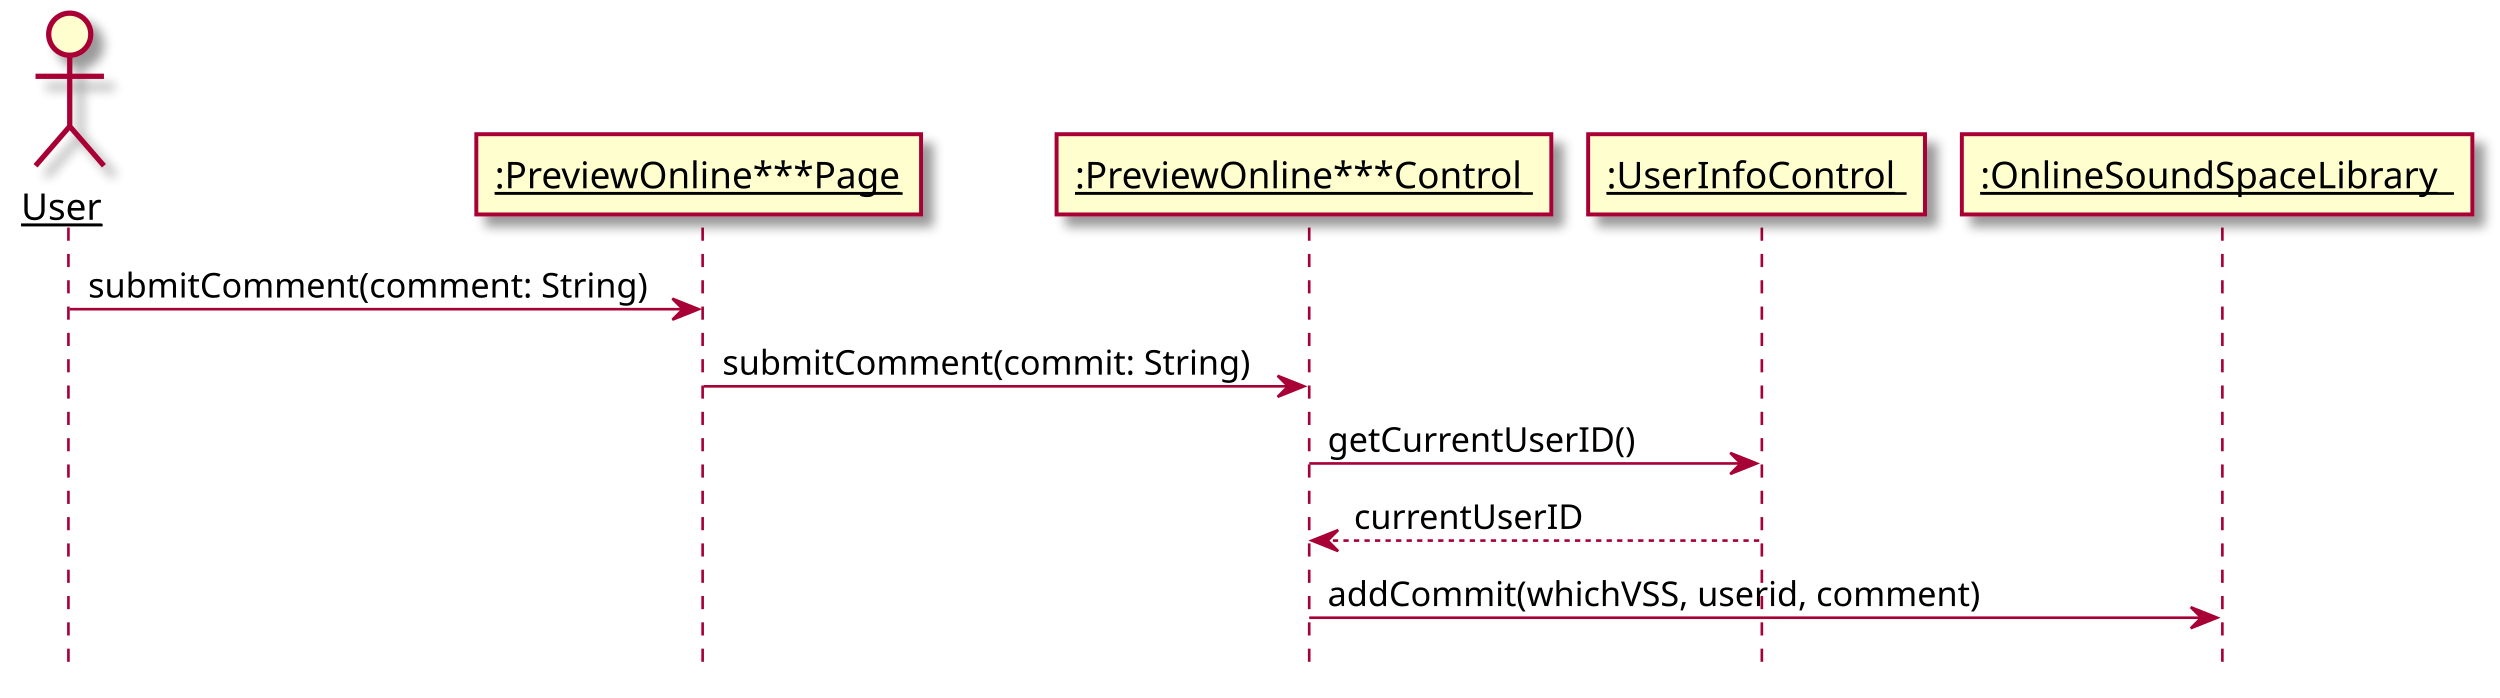
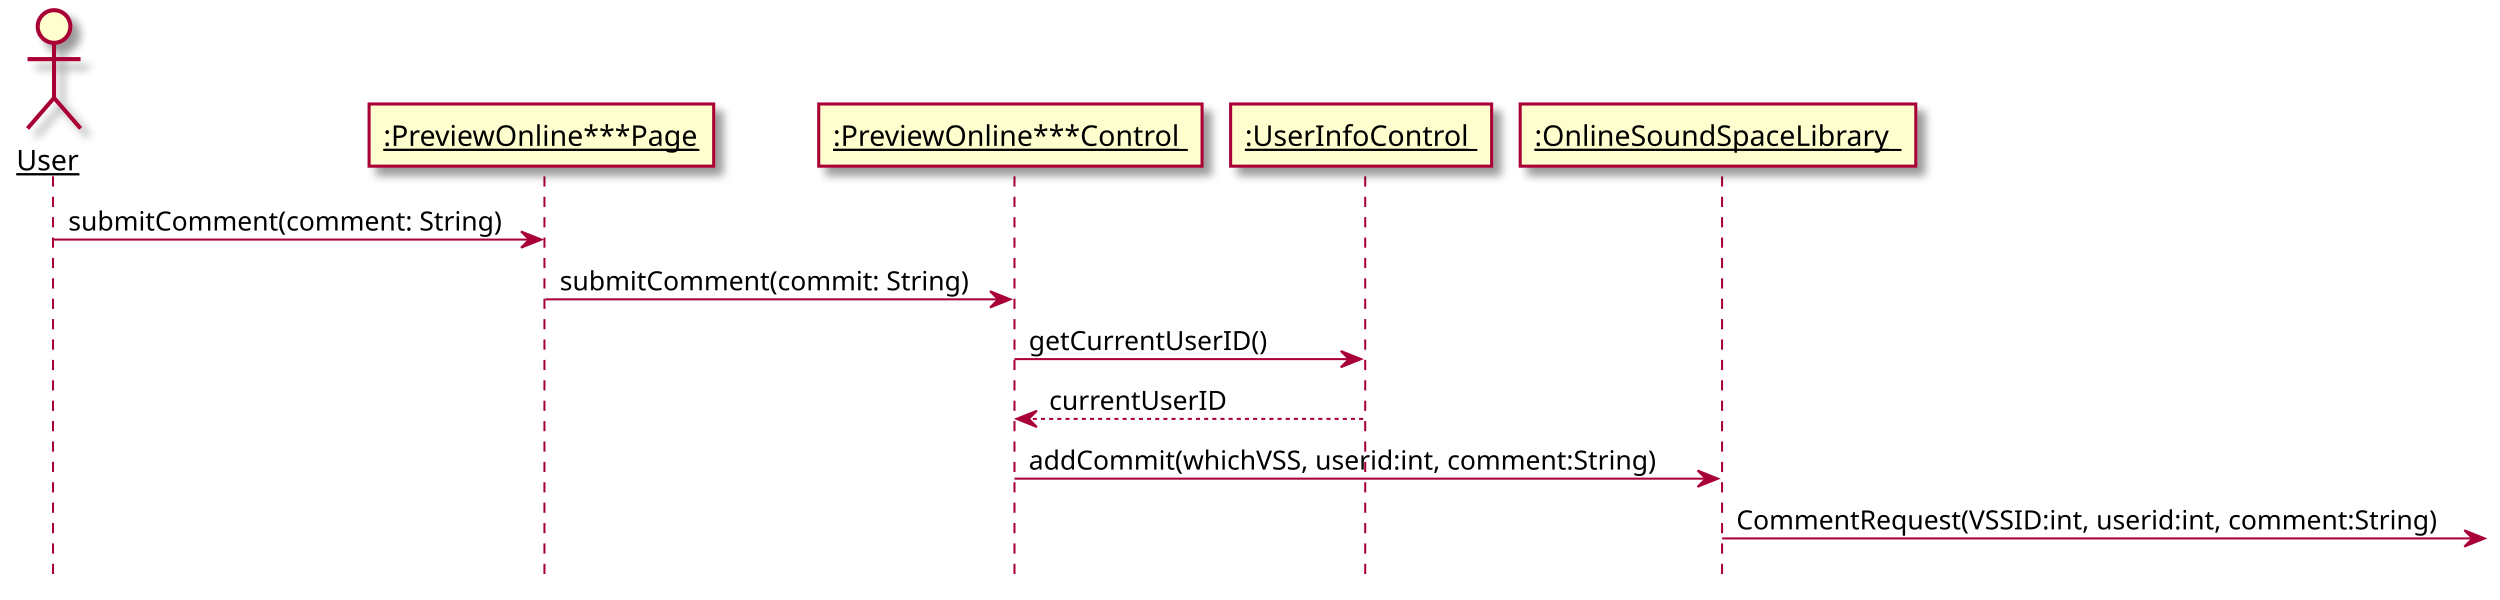
- <svg xmlns="http://www.w3.org/2000/svg" contentScriptType="application/ecmascript" contentStyleType="text/css" height="265px" preserveAspectRatio="none" style="width:950px;height:265px;" version="1.1" viewBox="0 0 950 265" width="950px" zoomAndPan="magnify">
+ <svg xmlns="http://www.w3.org/2000/svg" contentScriptType="application/ecmascript" contentStyleType="text/css" height="294px" preserveAspectRatio="none" style="width:1226px;height:294px;" version="1.1" viewBox="0 0 1226 294" width="1226px" zoomAndPan="magnify">
  <defs>
-     <filter height="300%" id="fd5cif1jrodc5" width="300%" x="-1" y="-1">
+     <filter height="300%" id="fbyw1bu84ynd8" width="300%" x="-1" y="-1">
      <feGaussianBlur result="blurOut" stdDeviation="2.0" />
      <feColorMatrix in="blurOut" result="blurOut2" type="matrix" values="0 0 0 0 0 0 0 0 0 0 0 0 0 0 0 0 0 0 .4 0" />
      <feOffset dx="4.0" dy="4.0" in="blurOut2" result="blurOut3" />
      <feBlend in="SourceGraphic" in2="blurOut3" mode="normal" />
    </filter>
  </defs>
  <g>
-     <line style="stroke: #A80036; stroke-width: 1.0; stroke-dasharray: 5.0,5.0;" x1="26" x2="26" y1="86.488" y2="253.041" />
-     <line style="stroke: #A80036; stroke-width: 1.0; stroke-dasharray: 5.0,5.0;" x1="267" x2="267" y1="86.488" y2="253.041" />
-     <line style="stroke: #A80036; stroke-width: 1.0; stroke-dasharray: 5.0,5.0;" x1="497.5" x2="497.5" y1="86.488" y2="253.041" />
-     <line style="stroke: #A80036; stroke-width: 1.0; stroke-dasharray: 5.0,5.0;" x1="669.5" x2="669.5" y1="86.488" y2="253.041" />
-     <line style="stroke: #A80036; stroke-width: 1.0; stroke-dasharray: 5.0,5.0;" x1="844.5" x2="844.5" y1="86.488" y2="253.041" />
+     <line style="stroke: #A80036; stroke-width: 1.0; stroke-dasharray: 5.0,5.0;" x1="26" x2="26" y1="86.488" y2="282.352" />
+     <line style="stroke: #A80036; stroke-width: 1.0; stroke-dasharray: 5.0,5.0;" x1="267" x2="267" y1="86.488" y2="282.352" />
+     <line style="stroke: #A80036; stroke-width: 1.0; stroke-dasharray: 5.0,5.0;" x1="497.5" x2="497.5" y1="86.488" y2="282.352" />
+     <line style="stroke: #A80036; stroke-width: 1.0; stroke-dasharray: 5.0,5.0;" x1="669.5" x2="669.5" y1="86.488" y2="282.352" />
+     <line style="stroke: #A80036; stroke-width: 1.0; stroke-dasharray: 5.0,5.0;" x1="844.5" x2="844.5" y1="86.488" y2="282.352" />
    <text fill="#000000" font-family="sans-serif" font-size="14" lengthAdjust="spacingAndGlyphs" text-decoration="underline" textLength="31" x="8" y="83.535">User</text>
    <line style="stroke: #000000; stroke-width: 1.0;" x1="8" x2="39" y1="85.535" y2="85.535" />
-     <ellipse cx="26.5" cy="13" fill="#FEFECE" filter="url(#fd5cif1jrodc5)" rx="8" ry="8" style="stroke: #A80036; stroke-width: 2.0;" />
-     <path d="M26.5,21 L26.5,48 M13.5,29 L39.5,29 M26.5,48 L13.5,63 M26.5,48 L39.5,63 " fill="none" filter="url(#fd5cif1jrodc5)" style="stroke: #A80036; stroke-width: 2.0;" />
-     <rect fill="#FEFECE" filter="url(#fd5cif1jrodc5)" height="30.488" style="stroke: #A80036; stroke-width: 1.5;" width="169" x="181" y="51" />
+     <ellipse cx="26.5" cy="13" fill="#FEFECE" filter="url(#fbyw1bu84ynd8)" rx="8" ry="8" style="stroke: #A80036; stroke-width: 2.0;" />
+     <path d="M26.5,21 L26.5,48 M13.5,29 L39.5,29 M26.5,48 L13.5,63 M26.5,48 L39.5,63 " fill="none" filter="url(#fbyw1bu84ynd8)" style="stroke: #A80036; stroke-width: 2.0;" />
+     <rect fill="#FEFECE" filter="url(#fbyw1bu84ynd8)" height="30.488" style="stroke: #A80036; stroke-width: 1.5;" width="169" x="181" y="51" />
    <text fill="#000000" font-family="sans-serif" font-size="14" lengthAdjust="spacingAndGlyphs" text-decoration="underline" textLength="155" x="188" y="71.535">:PreviewOnline***Page</text>
    <line style="stroke: #000000; stroke-width: 1.0;" x1="188" x2="343" y1="73.535" y2="73.535" />
-     <rect fill="#FEFECE" filter="url(#fd5cif1jrodc5)" height="30.488" style="stroke: #A80036; stroke-width: 1.5;" width="188" x="401.5" y="51" />
+     <rect fill="#FEFECE" filter="url(#fbyw1bu84ynd8)" height="30.488" style="stroke: #A80036; stroke-width: 1.5;" width="188" x="401.5" y="51" />
    <text fill="#000000" font-family="sans-serif" font-size="14" lengthAdjust="spacingAndGlyphs" text-decoration="underline" textLength="174" x="408.5" y="71.535">:PreviewOnline***Control</text>
    <line style="stroke: #000000; stroke-width: 1.0;" x1="408.5" x2="582.5" y1="73.535" y2="73.535" />
-     <rect fill="#FEFECE" filter="url(#fd5cif1jrodc5)" height="30.488" style="stroke: #A80036; stroke-width: 1.5;" width="128" x="603.5" y="51" />
+     <rect fill="#FEFECE" filter="url(#fbyw1bu84ynd8)" height="30.488" style="stroke: #A80036; stroke-width: 1.5;" width="128" x="603.5" y="51" />
    <text fill="#000000" font-family="sans-serif" font-size="14" lengthAdjust="spacingAndGlyphs" text-decoration="underline" textLength="114" x="610.5" y="71.535">:UserInfoControl</text>
    <line style="stroke: #000000; stroke-width: 1.0;" x1="610.5" x2="724.5" y1="73.535" y2="73.535" />
-     <rect fill="#FEFECE" filter="url(#fd5cif1jrodc5)" height="30.488" style="stroke: #A80036; stroke-width: 1.5;" width="194" x="745.5" y="51" />
+     <rect fill="#FEFECE" filter="url(#fbyw1bu84ynd8)" height="30.488" style="stroke: #A80036; stroke-width: 1.5;" width="194" x="745.5" y="51" />
    <text fill="#000000" font-family="sans-serif" font-size="14" lengthAdjust="spacingAndGlyphs" text-decoration="underline" textLength="180" x="752.5" y="71.535">:OnlineSoundSpaceLibrary</text>
    <line style="stroke: #000000; stroke-width: 1.0;" x1="752.5" x2="932.5" y1="73.535" y2="73.535" />
    <polygon fill="#A80036" points="255.5,113.488,265.5,117.488,255.5,121.488,259.5,117.488" style="stroke: #A80036; stroke-width: 1.0;" />
    <line style="stroke: #A80036; stroke-width: 1.0;" x1="26.5" x2="261.5" y1="117.488" y2="117.488" />
    <text fill="#000000" font-family="sans-serif" font-size="13" lengthAdjust="spacingAndGlyphs" textLength="217" x="33.5" y="113.057">submitComment(comment: String)</text>
    <polygon fill="#A80036" points="485.5,142.799,495.5,146.799,485.5,150.799,489.5,146.799" style="stroke: #A80036; stroke-width: 1.0;" />
    <line style="stroke: #A80036; stroke-width: 1.0;" x1="267.5" x2="491.5" y1="146.799" y2="146.799" />
    <text fill="#000000" font-family="sans-serif" font-size="13" lengthAdjust="spacingAndGlyphs" textLength="206" x="274.5" y="142.367">submitComment(commit: String)</text>
    <polygon fill="#A80036" points="657.5,172.109,667.5,176.109,657.5,180.109,661.5,176.109" style="stroke: #A80036; stroke-width: 1.0;" />
    <line style="stroke: #A80036; stroke-width: 1.0;" x1="497.5" x2="663.5" y1="176.109" y2="176.109" />
    <text fill="#000000" font-family="sans-serif" font-size="13" lengthAdjust="spacingAndGlyphs" textLength="117" x="504.5" y="171.678">getCurrentUserID()</text>
    <polygon fill="#A80036" points="508.5,201.42,498.5,205.42,508.5,209.42,504.5,205.42" style="stroke: #A80036; stroke-width: 1.0;" />
    <line style="stroke: #A80036; stroke-width: 1.0; stroke-dasharray: 2.0,2.0;" x1="502.5" x2="668.5" y1="205.42" y2="205.42" />
    <text fill="#000000" font-family="sans-serif" font-size="13" lengthAdjust="spacingAndGlyphs" textLength="87" x="514.5" y="200.988">currentUserID</text>
    <polygon fill="#A80036" points="832.5,230.731,842.5,234.731,832.5,238.731,836.5,234.731" style="stroke: #A80036; stroke-width: 1.0;" />
    <line style="stroke: #A80036; stroke-width: 1.0;" x1="497.5" x2="838.5" y1="234.731" y2="234.731" />
-     <text fill="#000000" font-family="sans-serif" font-size="13" lengthAdjust="spacingAndGlyphs" textLength="254" x="504.5" y="230.299">addCommit(whichVSS, userid, comment)</text>
+     <text fill="#000000" font-family="sans-serif" font-size="13" lengthAdjust="spacingAndGlyphs" textLength="316" x="504.5" y="230.299">addCommit(whichVSS, userid:int, comment:String)</text>
+     <polygon fill="#A80036" points="1208.5,260.041,1218.5,264.041,1208.5,268.041,1212.5,264.041" style="stroke: #A80036; stroke-width: 1.0;" />
+     <line style="stroke: #A80036; stroke-width: 1.0;" x1="844.5" x2="1214.5" y1="264.041" y2="264.041" />
+     <text fill="#000000" font-family="sans-serif" font-size="13" lengthAdjust="spacingAndGlyphs" textLength="352" x="851.5" y="259.609">CommentRequest(VSSID:int, userid:int, comment:String)</text>
  </g>
</svg>
